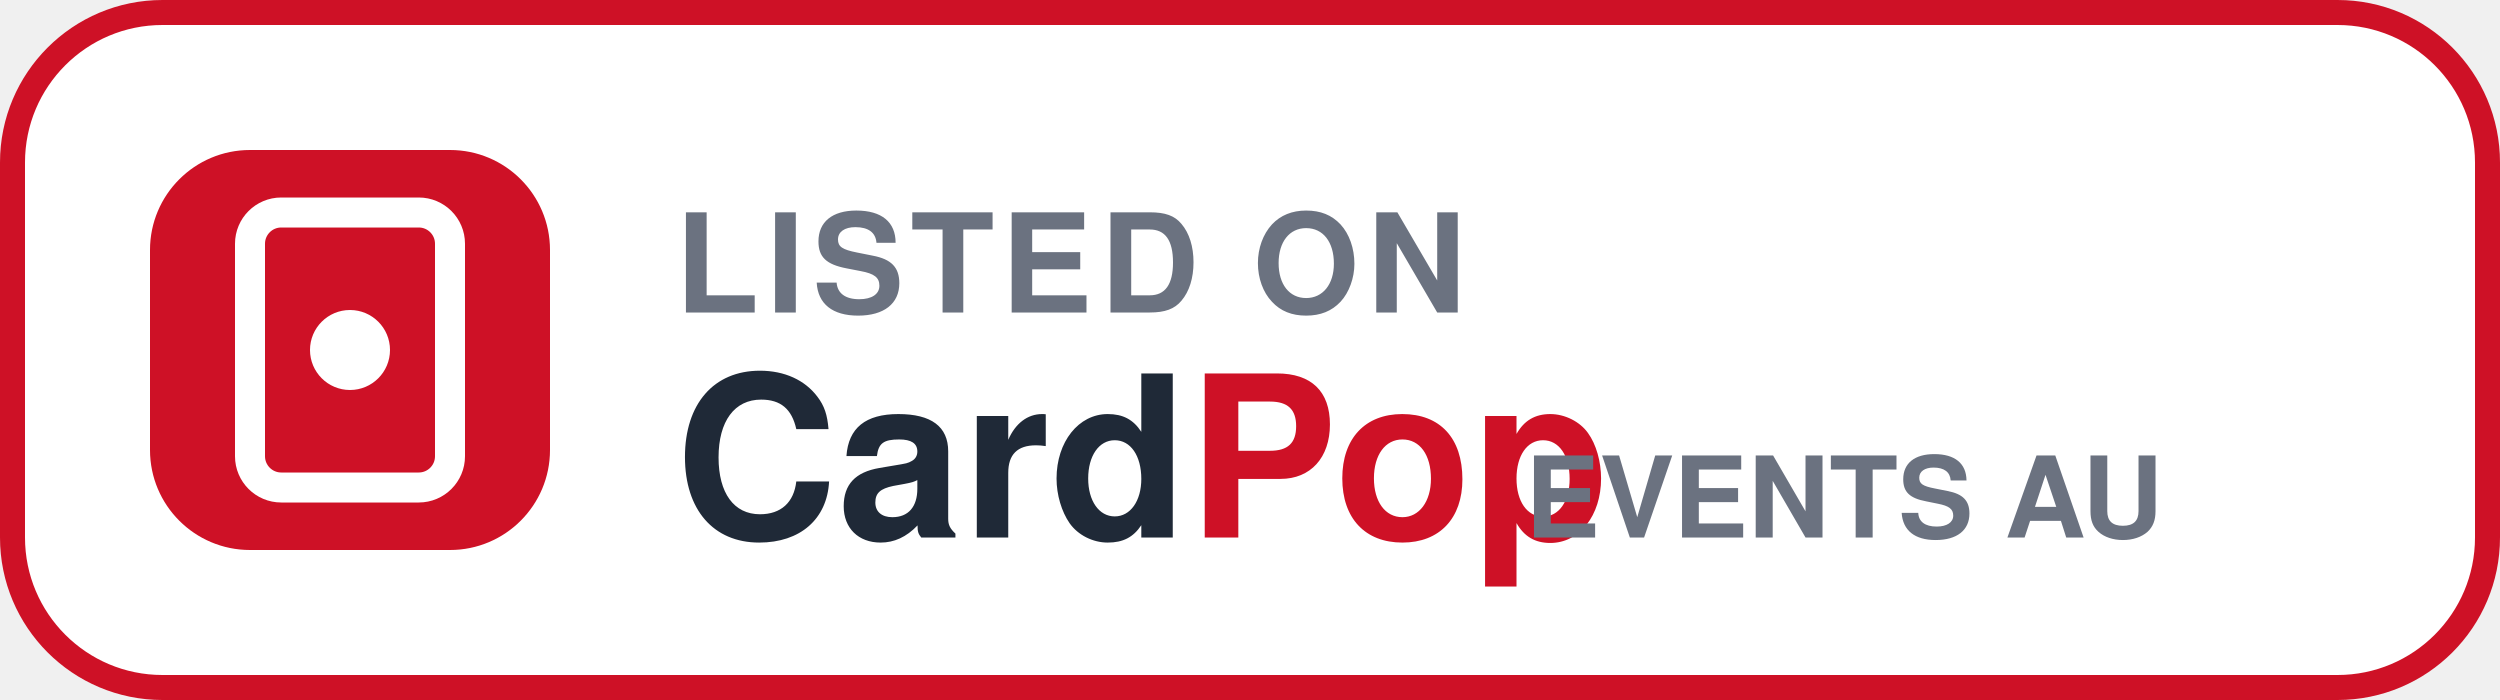
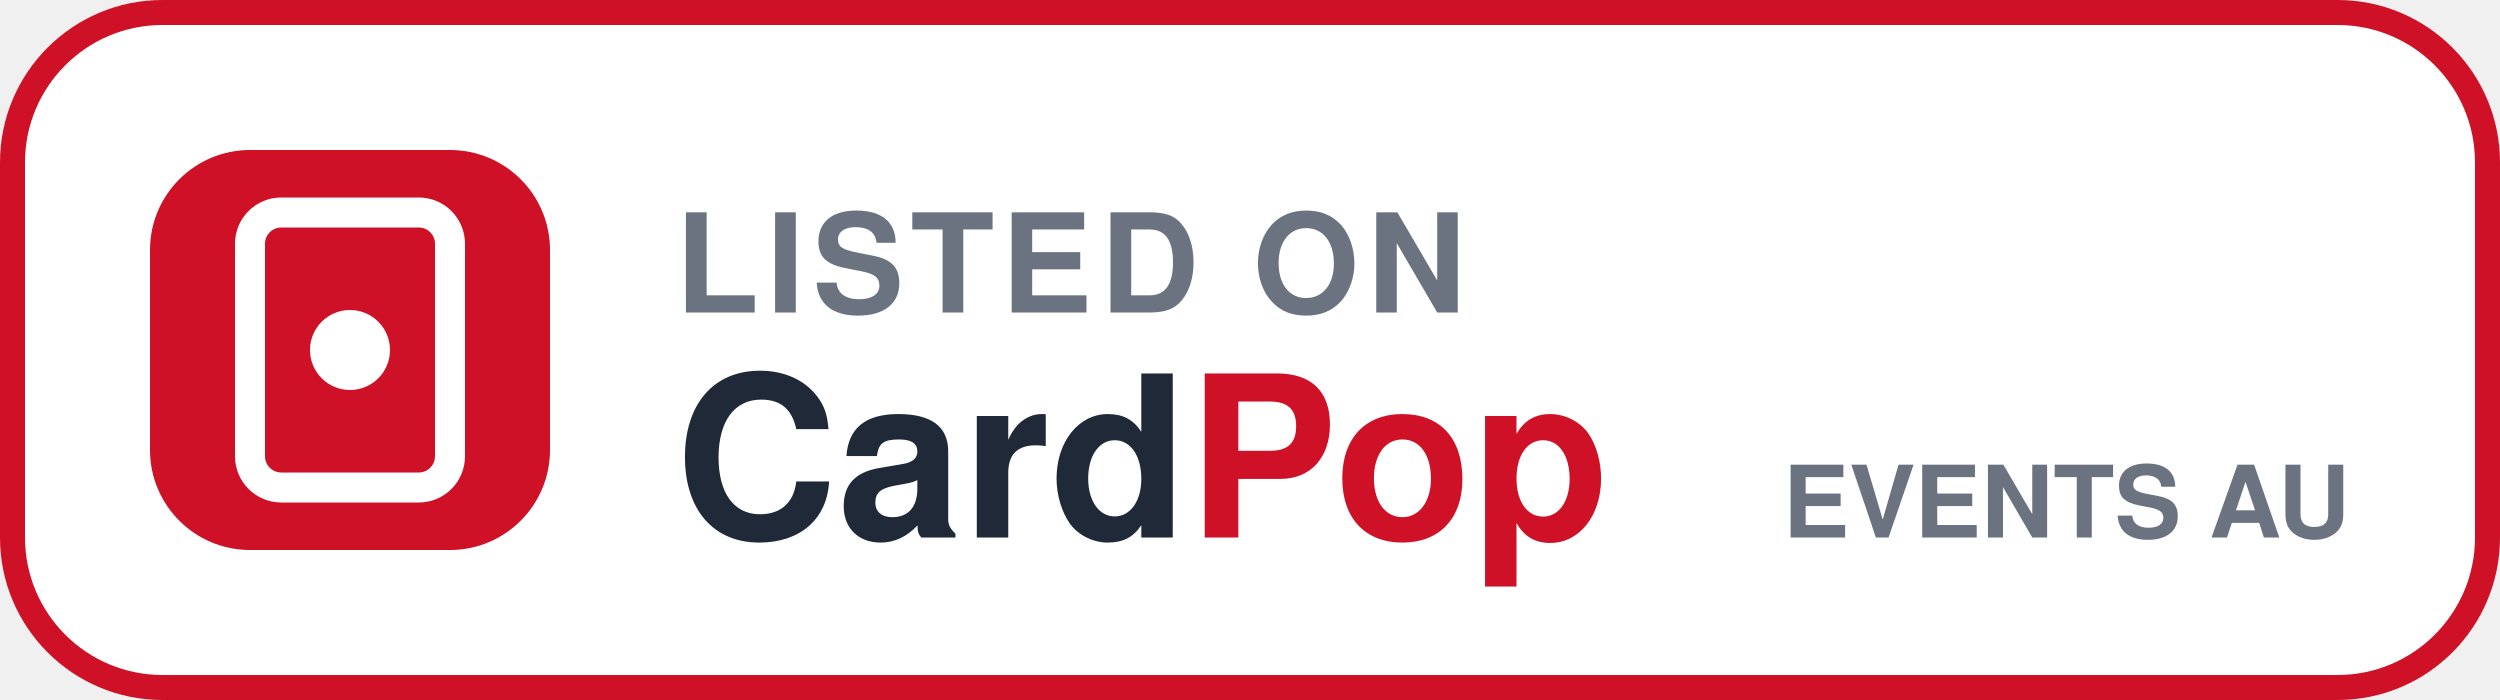
<svg xmlns="http://www.w3.org/2000/svg" width="200" height="56" viewBox="0 0 200 56" role="img" aria-label="Listed on CardPop — Australian trading card events">
  <rect x="1" y="1" width="198" height="54" rx="12" fill="#FFFFFF" stroke="#CE1126" stroke-width="2" />
  <rect x="12" y="12" width="32" height="32" rx="8" fill="#CE1126" />
  <rect x="20" y="17" width="16" height="22" rx="2.5" fill="none" stroke="#FFFFFF" stroke-width="2.4" />
  <circle cx="28" cy="28" r="3.2" fill="#FFFFFF" />
  <text x="54" y="25" font-family="Helvetica, Arial, sans-serif" font-size="11" font-weight="600" fill="#6B7280" letter-spacing="0.6">LISTED ON</text>
  <text x="54" y="43" font-family="Helvetica, Arial, sans-serif" font-size="18" font-weight="800" fill="#1F2937">Card<tspan fill="#CE1126">Pop</tspan>
  </text>
-   <text x="122" y="43" font-family="Helvetica, Arial, sans-serif" font-size="9" font-weight="600" fill="#6B7280">EVENTS AU</text>
+   <text x="188" y="43" text-anchor="end" font-family="Helvetica, Arial, sans-serif" font-size="8" font-weight="600" fill="#6B7280">EVENTS AU</text>
</svg>
